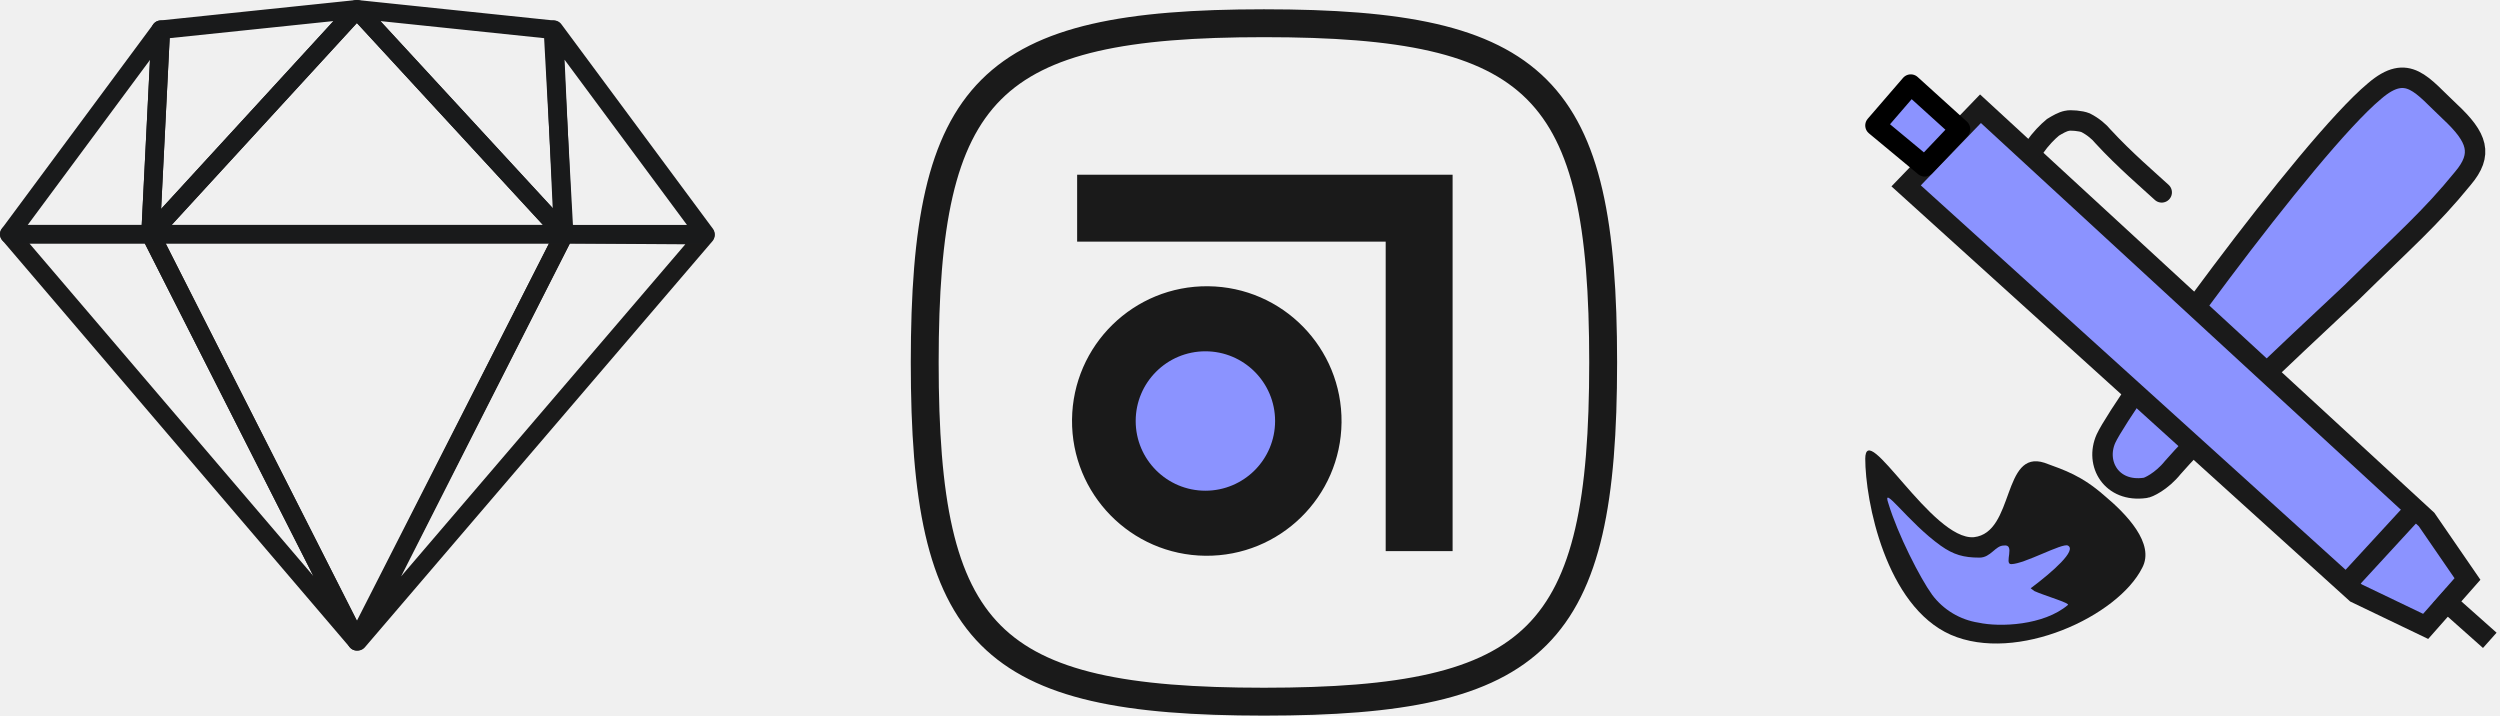
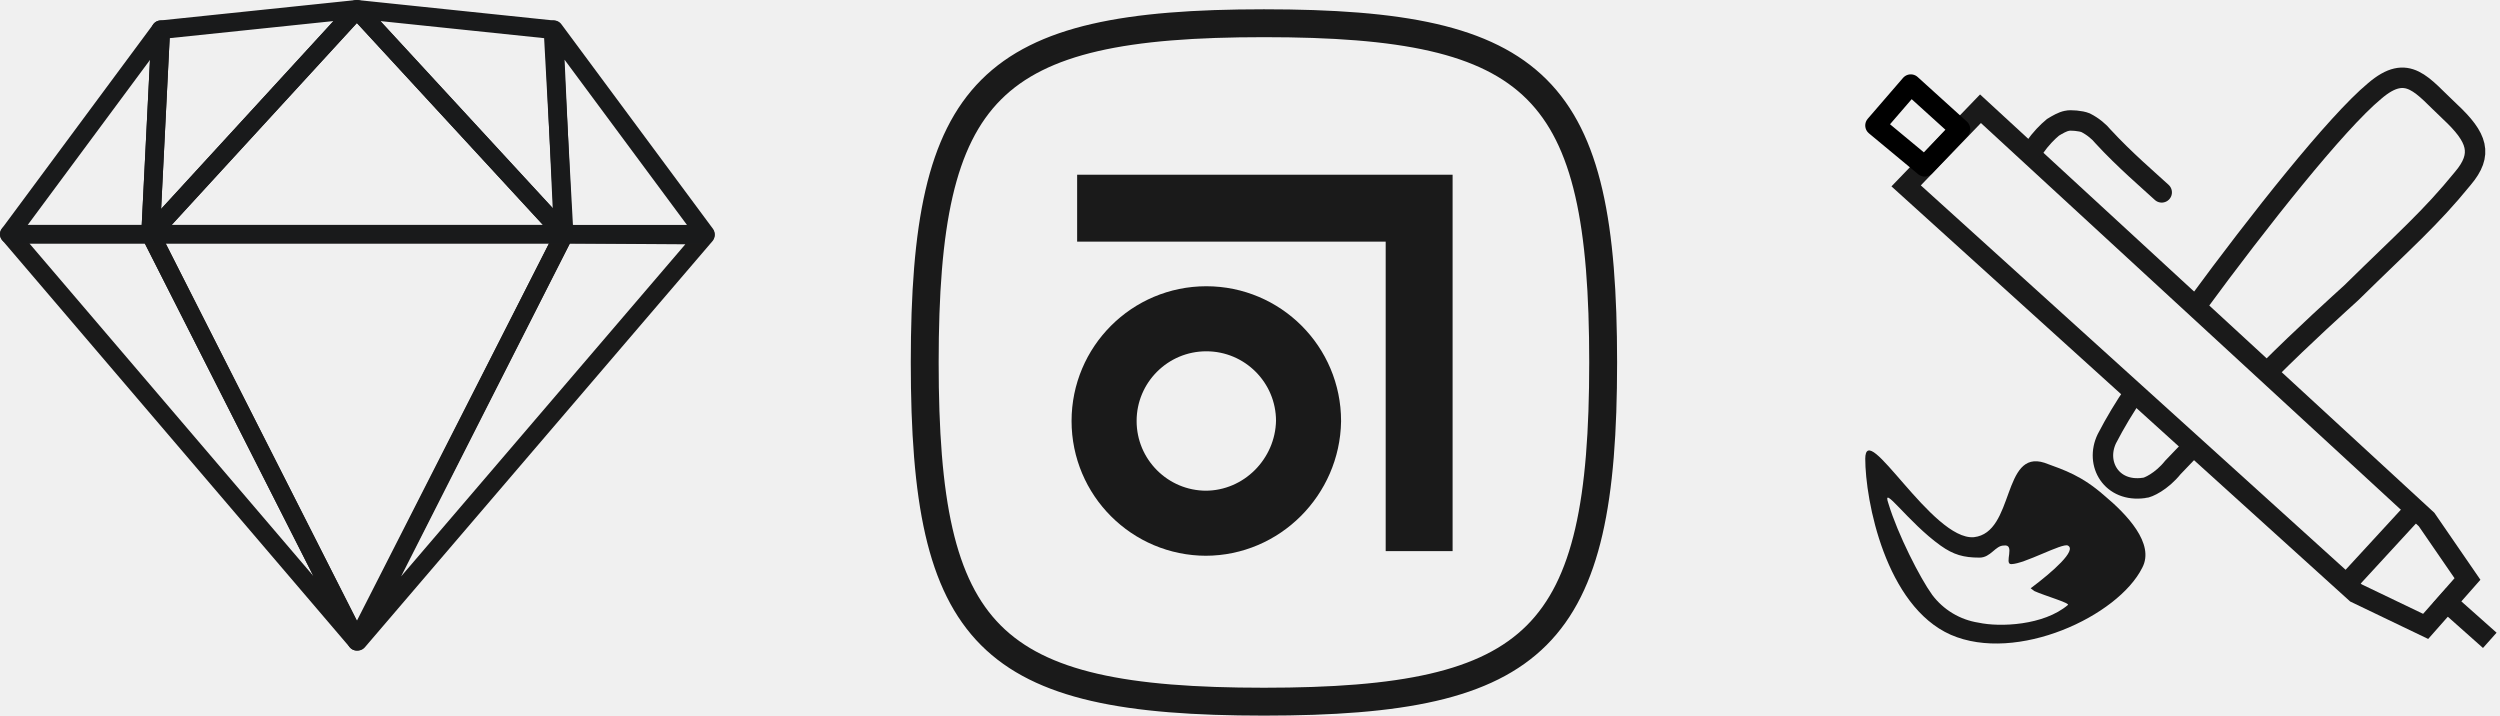
<svg xmlns="http://www.w3.org/2000/svg" viewBox="0 0 269 77">
  <g fill="none" fill-rule="evenodd">
-     <path fill="#1A1A1A" fill-rule="nonzero" d="M200.7 49.4c0-4.5 7.2 8.8 11.7 8.4 4.4-.5 3-9.5 7.6-8 2.2.8 4 1.4 6.4 3.5 2.4 2 5.5 5.2 4.1 7.8-2.6 5.2-13.5 10.3-20.6 7.2-7-3.1-9.2-14.4-9.2-19z" />
-     <path fill="#8B93FF" d="M203.2 54.2c1 3.3 3.4 8 4.7 9.8a7.7 7.7 0 0 0 5 3c2.3.5 7 .3 9.6-1.9.3-.2-2.5-1-3.6-1.5l-.4-.3c2.4-1.8 5-4.1 4-4.6-.6-.3-4.7 2-6.1 2-.8 0 .5-2.2-.8-2-.9 0-1.4 1.3-2.6 1.3-1.7 0-2.8-.3-4.2-1.3-3.5-2.5-6.4-6.8-5.6-4.5z" />
-     <path fill="#8B93FF" stroke="#1A1A1A" stroke-width="2.2" d="M226.6 47.2c-1.2 2.7.6 5.8 4.2 5.3.3 0 1.8-.7 3-2.2 5-5.7 16.8-16.5 19.2-18.8 5.8-5.7 8.5-8 12-12.3 2.2-2.6 1.6-4.4-1.4-7.2s-4.5-5.3-8.1-2.2c-7.2 6-27.1 33.5-28.9 37.4z" />
+     <path fill="#1A1A1A" fill-rule="nonzero" d="M200.7 49.4c0-4.5 7.2 8.8 11.7 8.4 4.4-.5 3-9.5 7.6-8 2.2.8 4 1.4 6.4 3.5 2.4 2 5.5 5.2 4.1 7.8-2.6 5.2-13.5 10.3-20.6 7.2-7-3.1-9.2-14.4-9.2-19zm2.5 4.8c1 3.3 3.4 8 4.7 9.8a7.7 7.7 0 0 0 5 3c2.3.5 7 .3 9.6-1.9.3-.2-2.5-1-3.6-1.5l-.4-.3c2.4-1.8 5-4.1 4-4.6-.6-.3-4.7 2-6.1 2-.8 0 .5-2.2-.8-2-.9 0-1.4 1.3-2.6 1.3-1.7 0-2.8-.3-4.2-1.3-3.5-2.5-6.4-6.8-5.6-4.5z" />
+     <path stroke="#1A1A1A" stroke-width="2.2" d="M244 40c4-4 7.8-7.4 9-8.5 5.8-5.7 8.5-8 12-12.3 2.2-2.6 1.6-4.4-1.4-7.2s-4.5-5.3-8.1-2.2c-4.1 3.4-12.5 14-19.1 23m-6.7 9.4a47 47 0 0 0-3 5c-1.3 2.7.5 5.8 4 5.3.4 0 1.9-.7 3.1-2.2l2.3-2.4" />
    <g stroke-width="2.2">
-       <path fill="#8B93FF" stroke="#1A1A1A" d="M205.1 20l8-8.3 48 44.2 4.4 6.4-4.5 5.1-7.5-3.6z" />
+       <path stroke="#1A1A1A" d="M205.1 20l8-8.3 48 44.2 4.4 6.4-4.5 5.1-7.5-3.6z" />
      <path stroke="#1A1A1A" stroke-linecap="square" d="M252.6 62.7l6.9-7.5" />
      <path fill="#FFF" stroke="#1A1A1A" d="M262.5 64.1l5.4 4.8" />
-       <path fill="#8B93FF" stroke="#000" stroke-linejoin="round" d="M207.1 17.9l-5.3-4.4 3.8-4.4 5.3 4.8z" />
+       <path stroke="#000" stroke-linejoin="round" d="M207.1 17.9l-5.3-4.4 3.8-4.4 5.3 4.8z" />
      <path stroke="#1A1A1A" stroke-linecap="round" d="M218.9 15.9c.7-1 1.4-1.7 2-2.2.5-.3 1-.6 1.5-.7.4-.1 1.5 0 2 .2.8.4 1.5 1 1.9 1.5 2.3 2.5 5 4.8 6.3 6" />
    </g>
-     <g>
-       <g transform="translate(98 1)">
-         <path stroke="#1A1A1A" stroke-width="3" d="M38 1.5C8.4 1.5 1.5 8.4 1.5 38S8.3 74.5 38 74.5c29.6 0 36.5-6.9 36.5-36.5C74.5 8.3 67.6 1.5 38 1.5z" />
-         <path fill="#1A1A1A" fill-rule="nonzero" d="M31.7 58.8a14.5 14.5 0 1 1 .3-29 14.5 14.5 0 0 1-.3 29z" />
-         <path fill="#1A1A1A" fill-rule="nonzero" d="M58.3 58.3h-7.2V25H17.9v-7.2h40.4z" />
-         <circle cx="31.7" cy="44.3" r="7.5" fill="#8B93FF" />
-       </g>
+     <g fill-rule="nonzero">
+       <path stroke="#1A1A1A" stroke-width="3" d="M136 2.5c-29.6 0-36.5 6.9-36.5 36.5s6.8 36.5 36.5 36.5c29.6 0 36.5-6.9 36.5-36.5 0-29.7-6.9-36.5-36.5-36.5z" />
+       <path stroke="#1A1A1A" stroke-width="7" d="M129.7 56.3c6.1 0 11-5 11.1-11a11 11 0 1 0-11 11z" />
+       <path fill="#1A1A1A" d="M156.3 59.3h-7.2V26h-33.2v-7.2h40.4z" />
    </g>
    <g>
      <path d="M17.3 3.2L38.4 1l21.1 2.2 16.3 22L38.4 69 1 25.2z" />
      <g stroke="#1A1A1A" stroke-linejoin="round" stroke-width="2">
        <path d="M16.2 25.2L38.4 69 1 25.2zM60.7 25.2L38.5 69l37.4-43.7z" />
        <path d="M16.2 25.2h44.5L38.4 69z" />
      </g>
      <g stroke="#191A1B" stroke-linejoin="round" stroke-width="2">
        <path d="M38.4 1L17.3 3.2l-1.1 22zM38.4 1l21.1 2.2 1.2 22z" />
        <path d="M75.9 25.2l-16.3-22 1 22zM1 25.2l16.3-22-1.1 22z" />
        <path d="M38.4 1L16.2 25.2h44.5z" />
      </g>
    </g>
  </g>
</svg>
